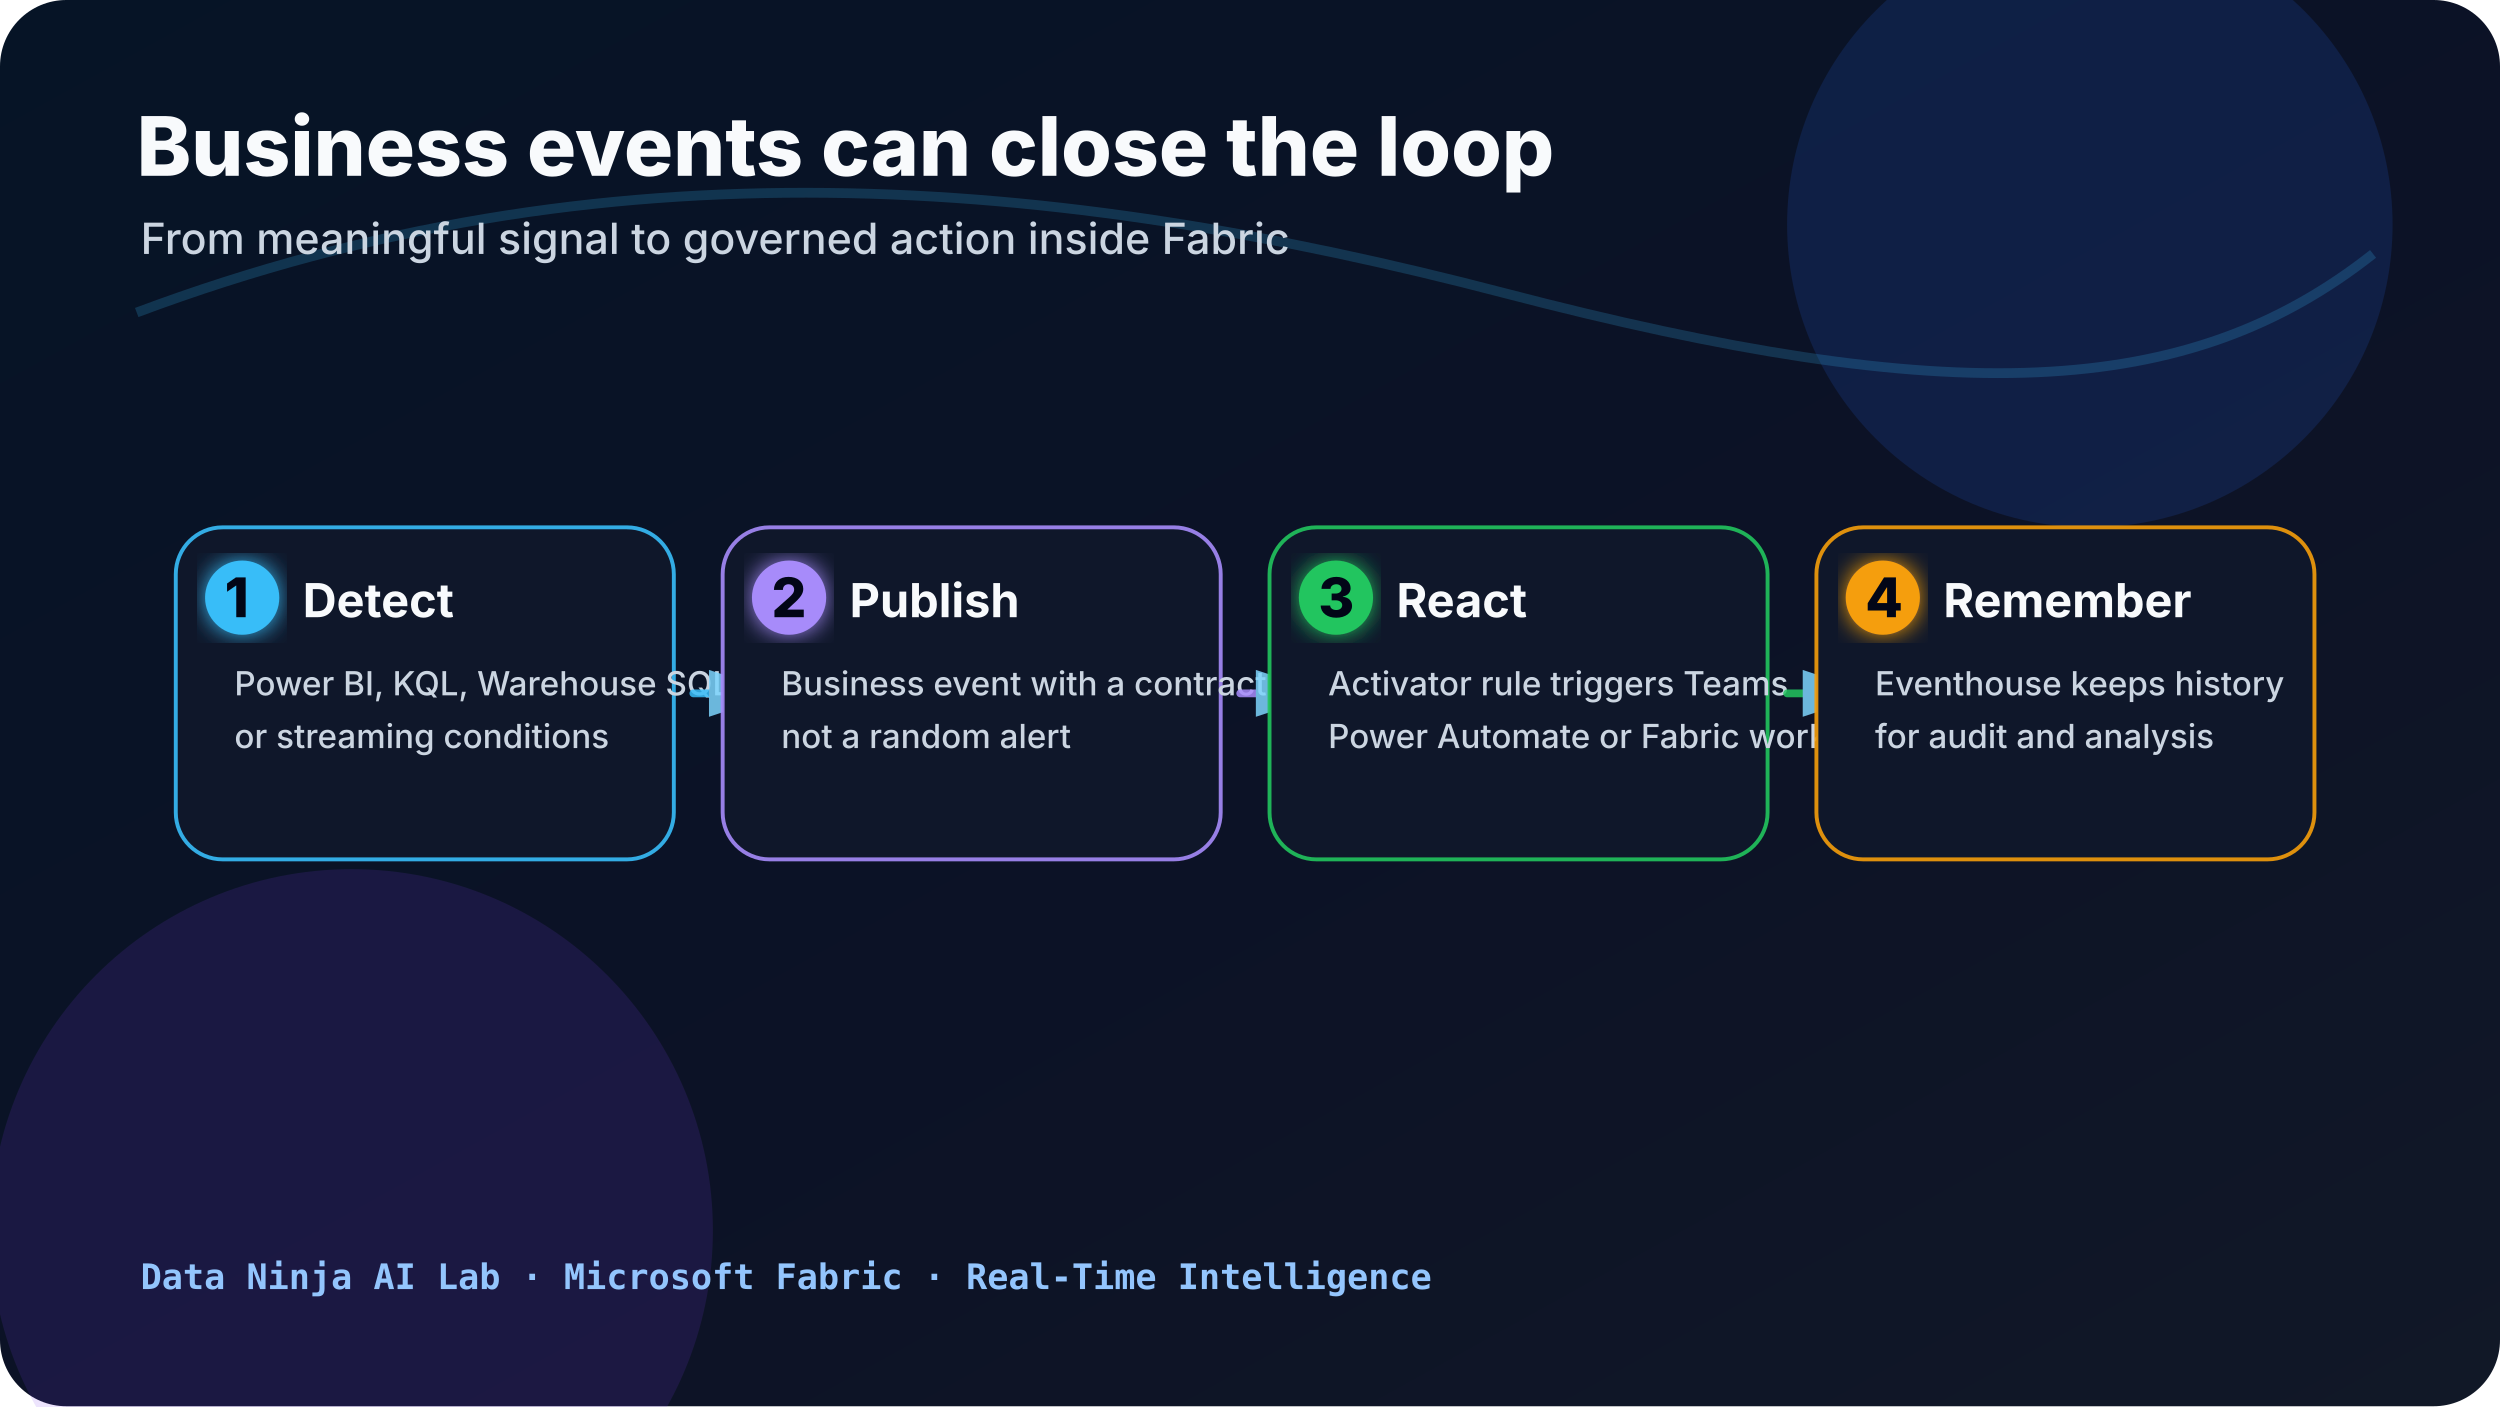
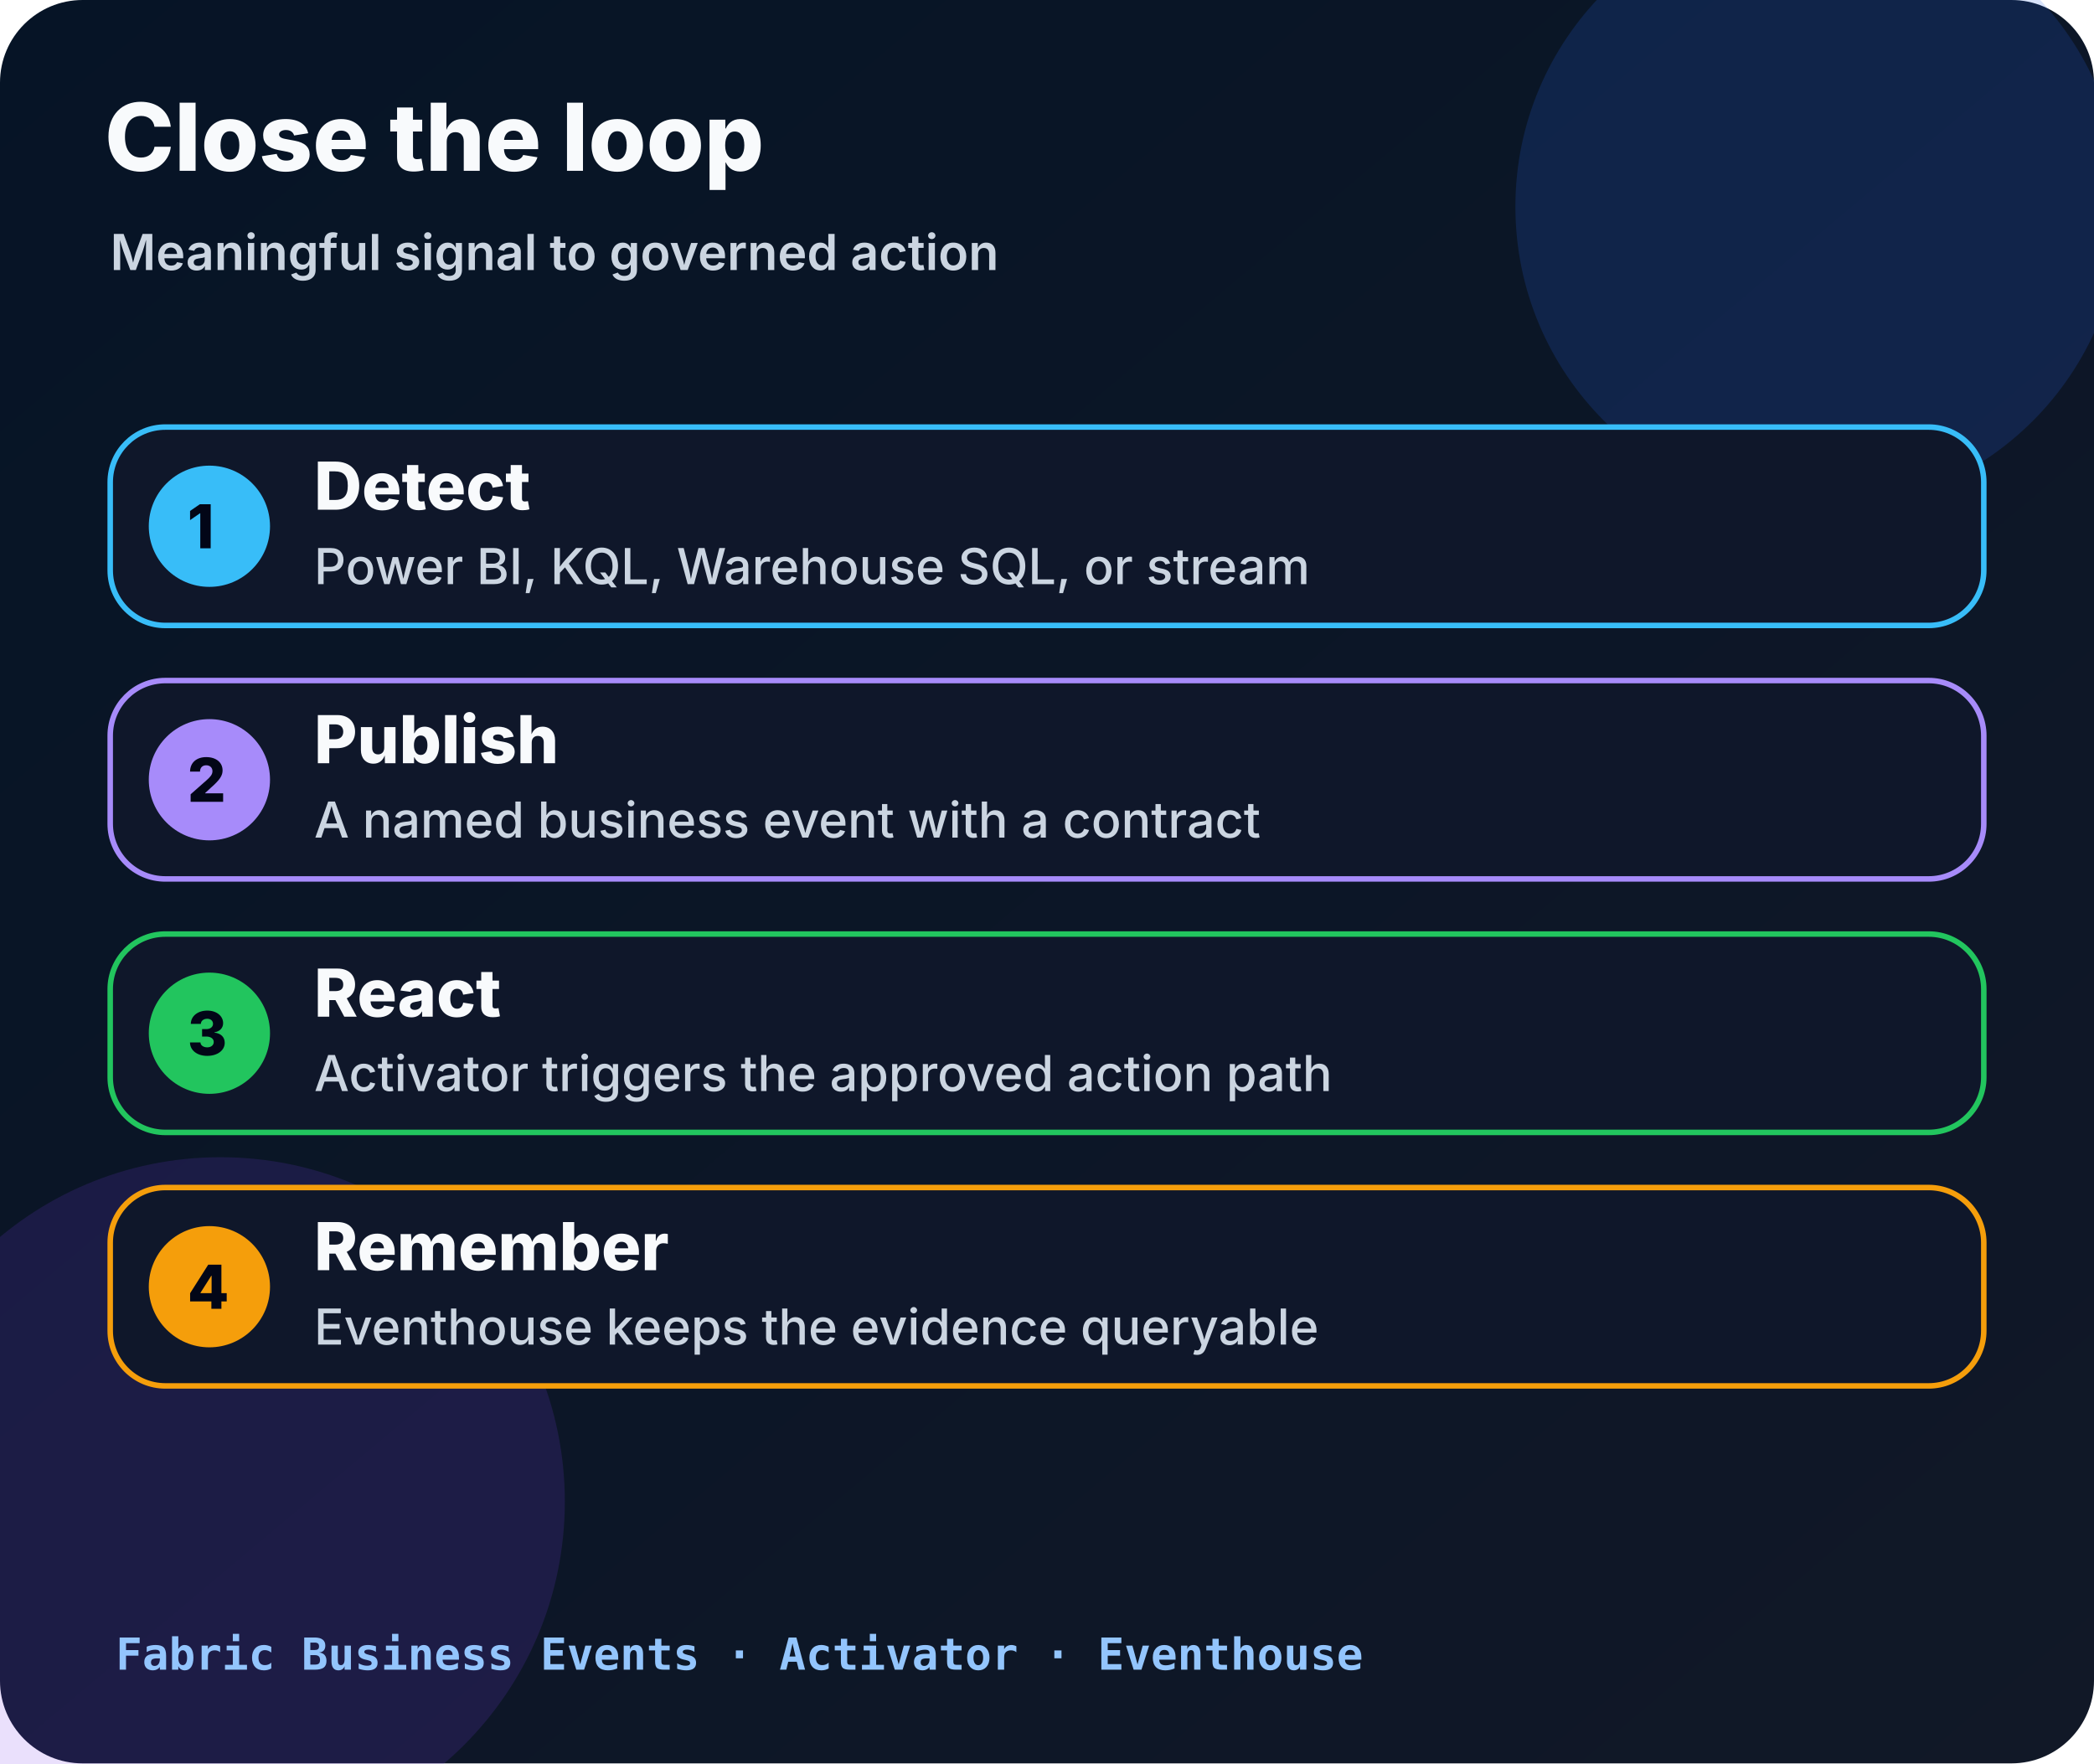
- <svg xmlns="http://www.w3.org/2000/svg" width="1280" height="720" viewBox="0 0 1280 720">
+ <svg xmlns="http://www.w3.org/2000/svg" width="760" height="640" viewBox="0 0 760 640">
  <defs>
    <linearGradient id="bg" x1="0" y1="0" x2="1" y2="1">
      <stop offset="0" stop-color="#061426" />
-       <stop offset="0.55" stop-color="#0c1226" />
      <stop offset="1" stop-color="#111827" />
    </linearGradient>
-     <filter id="glow">
-       <feGaussianBlur stdDeviation="6" result="coloredBlur" />
-       <feMerge>
-         <feMergeNode in="coloredBlur" />
-         <feMergeNode in="SourceGraphic" />
-       </feMerge>
-     </filter>
    <style>
-       .title{font-family:Inter,Arial,sans-serif;font-weight:800;font-size:42px;fill:#f8fafc}
-       .sub{font-family:Inter,Arial,sans-serif;font-weight:500;font-size:22px;fill:#cbd5e1}
-       .boxTitle{font-family:Inter,Arial,sans-serif;font-weight:750;font-size:24px;fill:#f8fafc}
-       .boxText{font-family:Inter,Arial,sans-serif;font-weight:500;font-size:17px;fill:#cbd5e1}
-       .footer{font-family:JetBrains Mono,monospace;font-weight:600;font-size:18px;fill:#93c5fd}
-       .num{font-family:Inter,Arial,sans-serif;font-weight:800;font-size:28px;fill:#020617}
+       .title{font-family:Inter,Arial,sans-serif;font-weight:800;font-size:34px;fill:#f8fafc}
+       .sub{font-family:Inter,Arial,sans-serif;font-weight:600;font-size:18px;fill:#cbd5e1}
+       .step{font-family:Inter,Arial,sans-serif;font-weight:800;font-size:24px;fill:#f8fafc}
+       .body{font-family:Inter,Arial,sans-serif;font-weight:550;font-size:18px;fill:#cbd5e1}
+       .num{font-family:Inter,Arial,sans-serif;font-weight:800;font-size:22px;fill:#020617}
+       .foot{font-family:JetBrains Mono,monospace;font-weight:650;font-size:16px;fill:#93c5fd}
    </style>
  </defs>
-   <rect width="1280" height="720" rx="34" fill="url(#bg)" />
-   <circle cx="1070" cy="115" r="155" fill="#2563eb" opacity="0.16" />
-   <circle cx="180" cy="630" r="185" fill="#7c3aed" opacity="0.14" />
-   <path d="M70 160 C310 70, 540 90, 770 150 S1120 205,1215 130" fill="none" stroke="#38bdf8" stroke-opacity="0.2" stroke-width="5" />
-   <text x="70" y="90" class="title">Business events can close the loop</text>
-   <text x="72" y="130" class="sub">From meaningful signal to governed action inside Fabric</text>
-   <defs>
-     <marker id="arrow" markerWidth="10" markerHeight="10" refX="8" refY="3" orient="auto">
-       <path d="M0,0 L0,6 L9,3 z" fill="#7dd3fc" />
-     </marker>
-   </defs>
-   <rect x="90" y="270" width="255" height="170" rx="24" fill="#0f172a" stroke="#38bdf8" stroke-opacity="0.9" stroke-width="2" />
-   <circle cx="124" cy="306" r="19" fill="#38bdf8" filter="url(#glow)" />
-   <text x="115" y="316" class="num">1</text>
-   <text x="155" y="316" class="boxTitle">Detect</text>
-   <text x="120" y="356" class="boxText">Power BI, KQL, Warehouse SQL</text>
-   <text x="120" y="383" class="boxText">or streaming conditions</text>
-   <path d="M355 355 H395" stroke="#38bdf8" stroke-width="4" stroke-linecap="round" marker-end="url(#arrow)" opacity="0.85" />
-   <rect x="370" y="270" width="255" height="170" rx="24" fill="#0f172a" stroke="#a78bfa" stroke-opacity="0.9" stroke-width="2" />
-   <circle cx="404" cy="306" r="19" fill="#a78bfa" filter="url(#glow)" />
-   <text x="395" y="316" class="num">2</text>
-   <text x="435" y="316" class="boxTitle">Publish</text>
-   <text x="400" y="356" class="boxText">Business event with a contract</text>
-   <text x="400" y="383" class="boxText">not a random alert</text>
-   <path d="M635 355 H675" stroke="#a78bfa" stroke-width="4" stroke-linecap="round" marker-end="url(#arrow)" opacity="0.85" />
-   <rect x="650" y="270" width="255" height="170" rx="24" fill="#0f172a" stroke="#22c55e" stroke-opacity="0.9" stroke-width="2" />
-   <circle cx="684" cy="306" r="19" fill="#22c55e" filter="url(#glow)" />
-   <text x="675" y="316" class="num">3</text>
-   <text x="715" y="316" class="boxTitle">React</text>
-   <text x="680" y="356" class="boxText">Activator rule triggers Teams</text>
-   <text x="680" y="383" class="boxText">Power Automate or Fabric work</text>
-   <path d="M915 355 H955" stroke="#22c55e" stroke-width="4" stroke-linecap="round" marker-end="url(#arrow)" opacity="0.85" />
-   <rect x="930" y="270" width="255" height="170" rx="24" fill="#0f172a" stroke="#f59e0b" stroke-opacity="0.9" stroke-width="2" />
-   <circle cx="964" cy="306" r="19" fill="#f59e0b" filter="url(#glow)" />
-   <text x="955" y="316" class="num">4</text>
-   <text x="995" y="316" class="boxTitle">Remember</text>
-   <text x="960" y="356" class="boxText">Eventhouse keeps history</text>
-   <text x="960" y="383" class="boxText">for audit and analysis</text>
-   <text x="72" y="660" class="footer">Data Ninja AI Lab · Microsoft Fabric · Real-Time Intelligence</text>
+   <rect width="760" height="640" rx="30" fill="url(#bg)" />
+   <circle cx="660" cy="75" r="110" fill="#2563eb" opacity="0.18" />
+   <circle cx="80" cy="545" r="125" fill="#7c3aed" opacity="0.16" />
+   <text x="38" y="62" class="title">Close the loop</text>
+   <text x="40" y="98" class="sub">Meaningful signal to governed action</text>
+   <rect x="40" y="155" width="680" height="72" rx="20" fill="#0f172a" stroke="#38bdf8" stroke-width="2" />
+   <circle cx="76" cy="191" r="22" fill="#38bdf8" />
+   <text x="68" y="199" class="num">1</text>
+   <text x="114" y="185" class="step">Detect</text>
+   <text x="114" y="212" class="body">Power BI, KQL, Warehouse SQL, or stream</text>
+   <rect x="40" y="247" width="680" height="72" rx="20" fill="#0f172a" stroke="#a78bfa" stroke-width="2" />
+   <circle cx="76" cy="283" r="22" fill="#a78bfa" />
+   <text x="68" y="291" class="num">2</text>
+   <text x="114" y="277" class="step">Publish</text>
+   <text x="114" y="304" class="body">A named business event with a contract</text>
+   <rect x="40" y="339" width="680" height="72" rx="20" fill="#0f172a" stroke="#22c55e" stroke-width="2" />
+   <circle cx="76" cy="375" r="22" fill="#22c55e" />
+   <text x="68" y="383" class="num">3</text>
+   <text x="114" y="369" class="step">React</text>
+   <text x="114" y="396" class="body">Activator triggers the approved action path</text>
+   <rect x="40" y="431" width="680" height="72" rx="20" fill="#0f172a" stroke="#f59e0b" stroke-width="2" />
+   <circle cx="76" cy="467" r="22" fill="#f59e0b" />
+   <text x="68" y="475" class="num">4</text>
+   <text x="114" y="461" class="step">Remember</text>
+   <text x="114" y="488" class="body">Eventhouse keeps the evidence queryable</text>
+   <text x="42" y="606" class="foot">Fabric Business Events · Activator · Eventhouse</text>
</svg>
